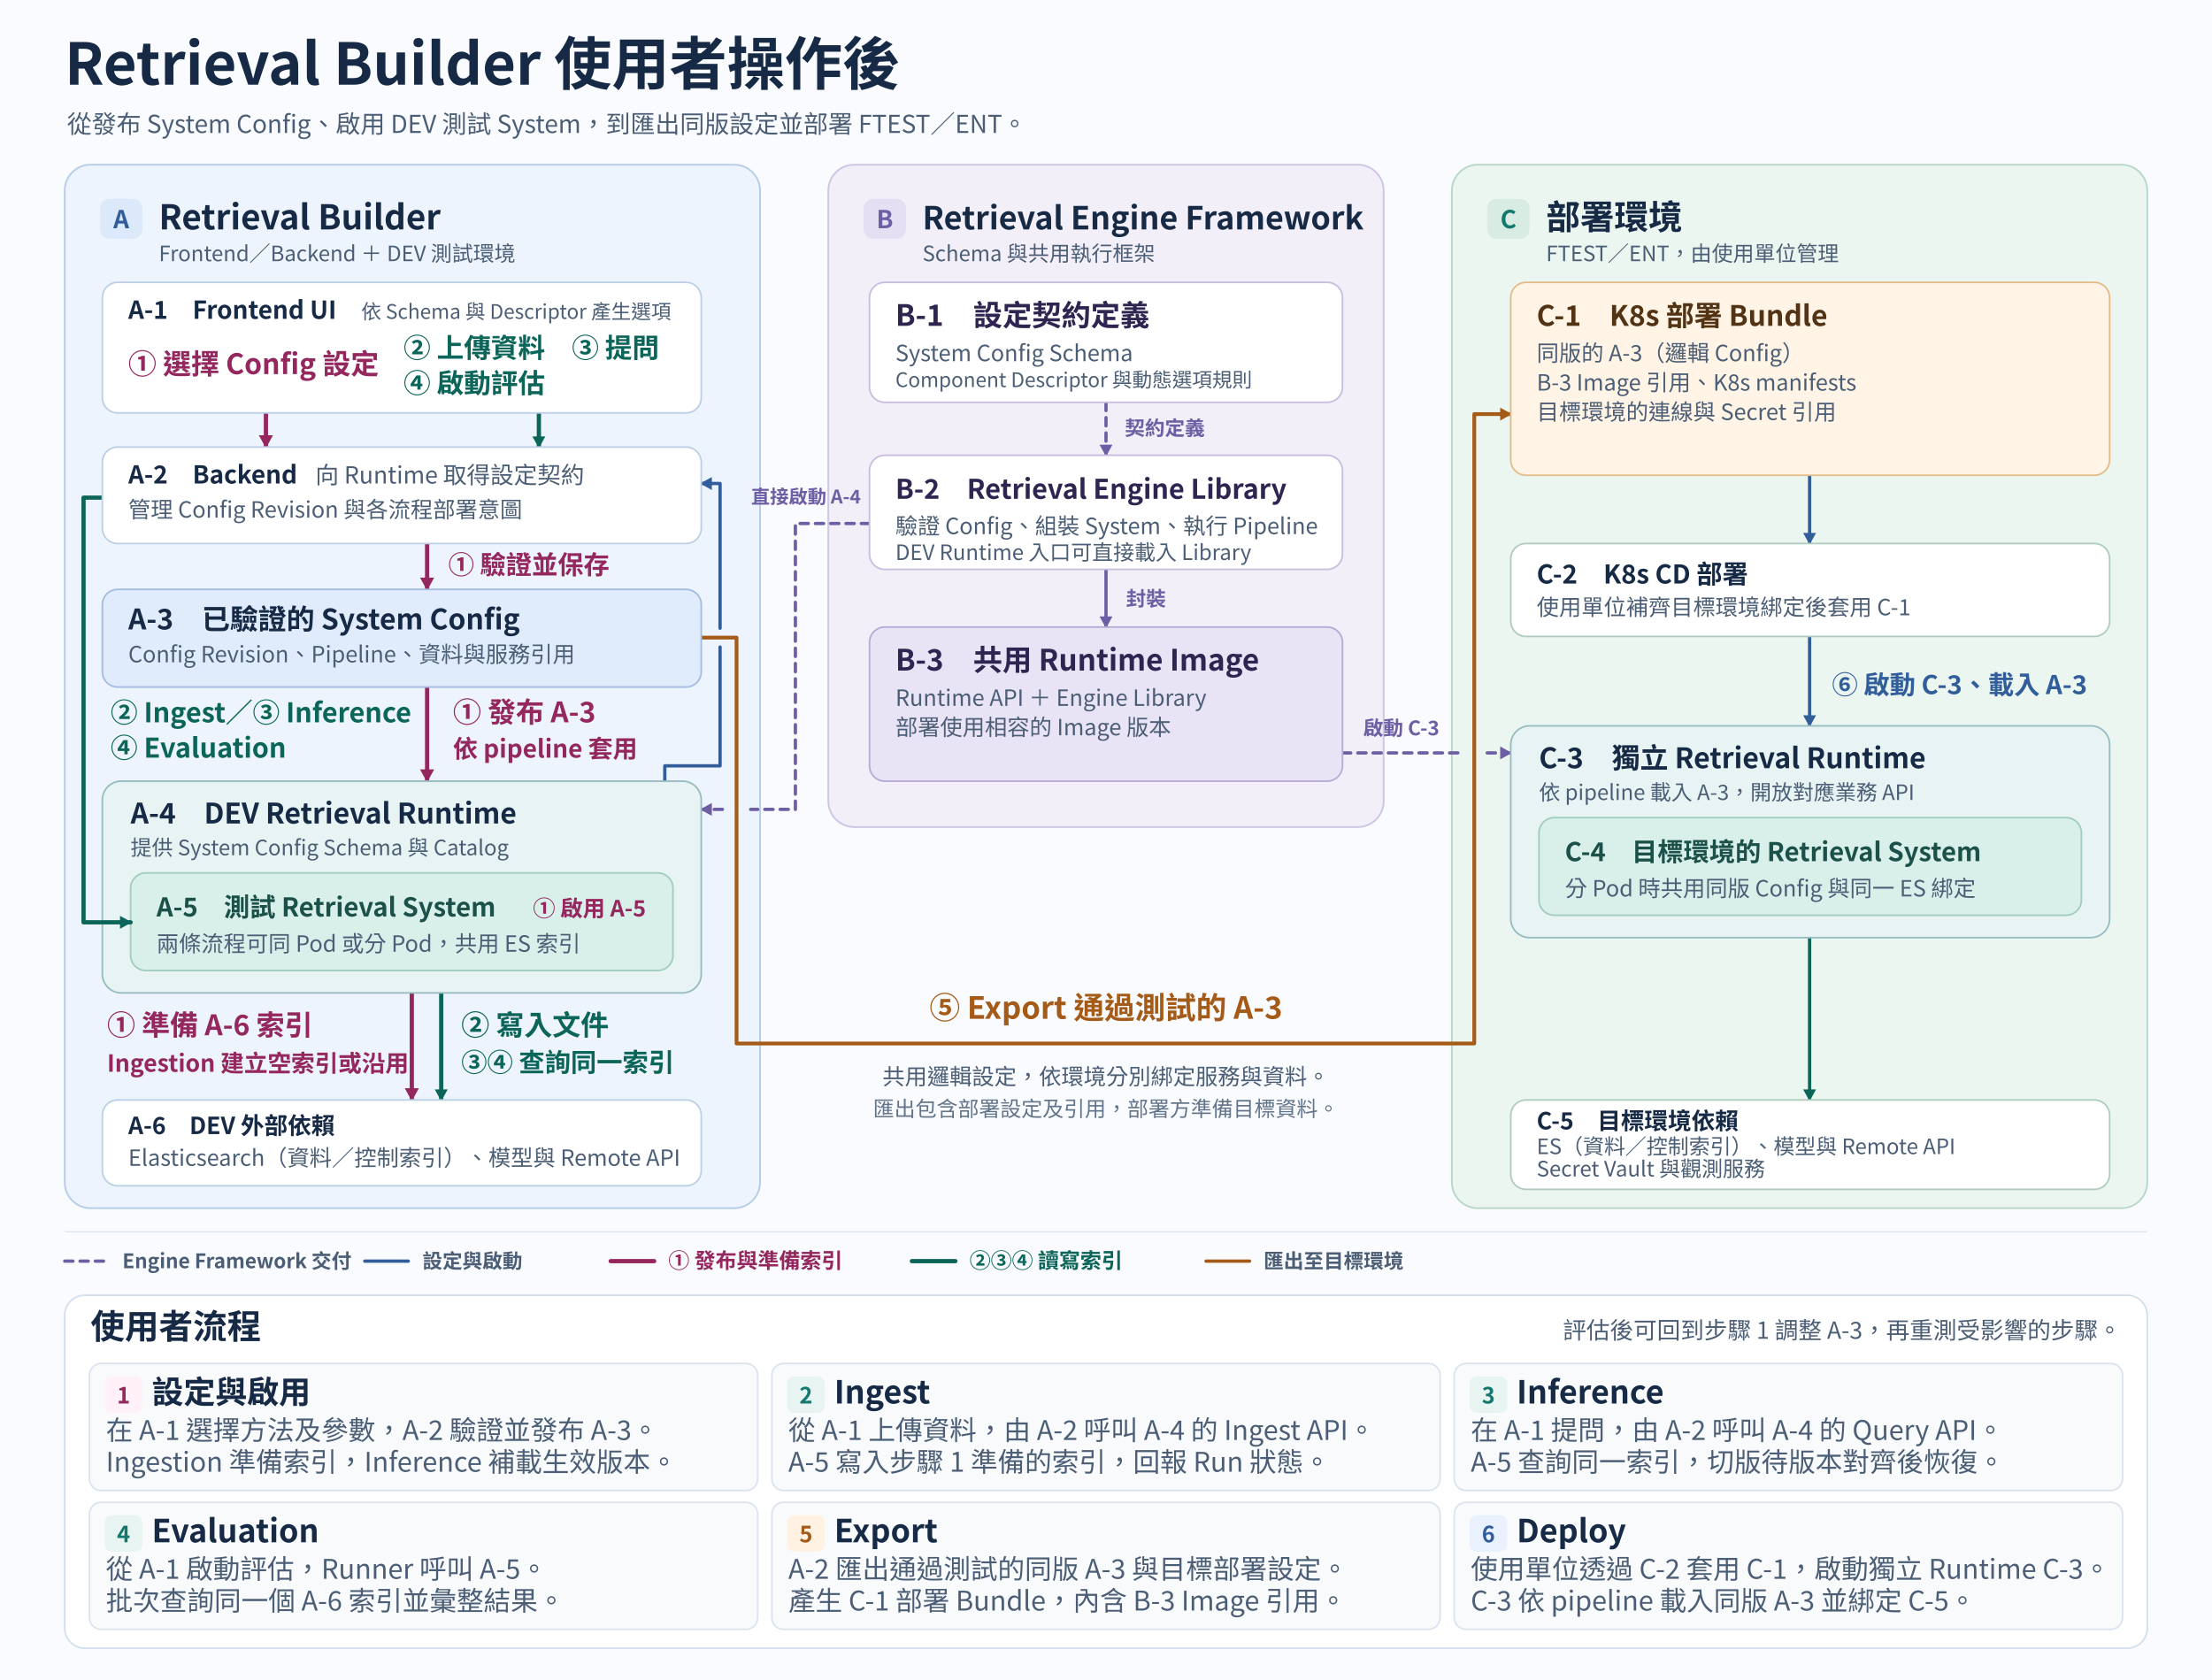
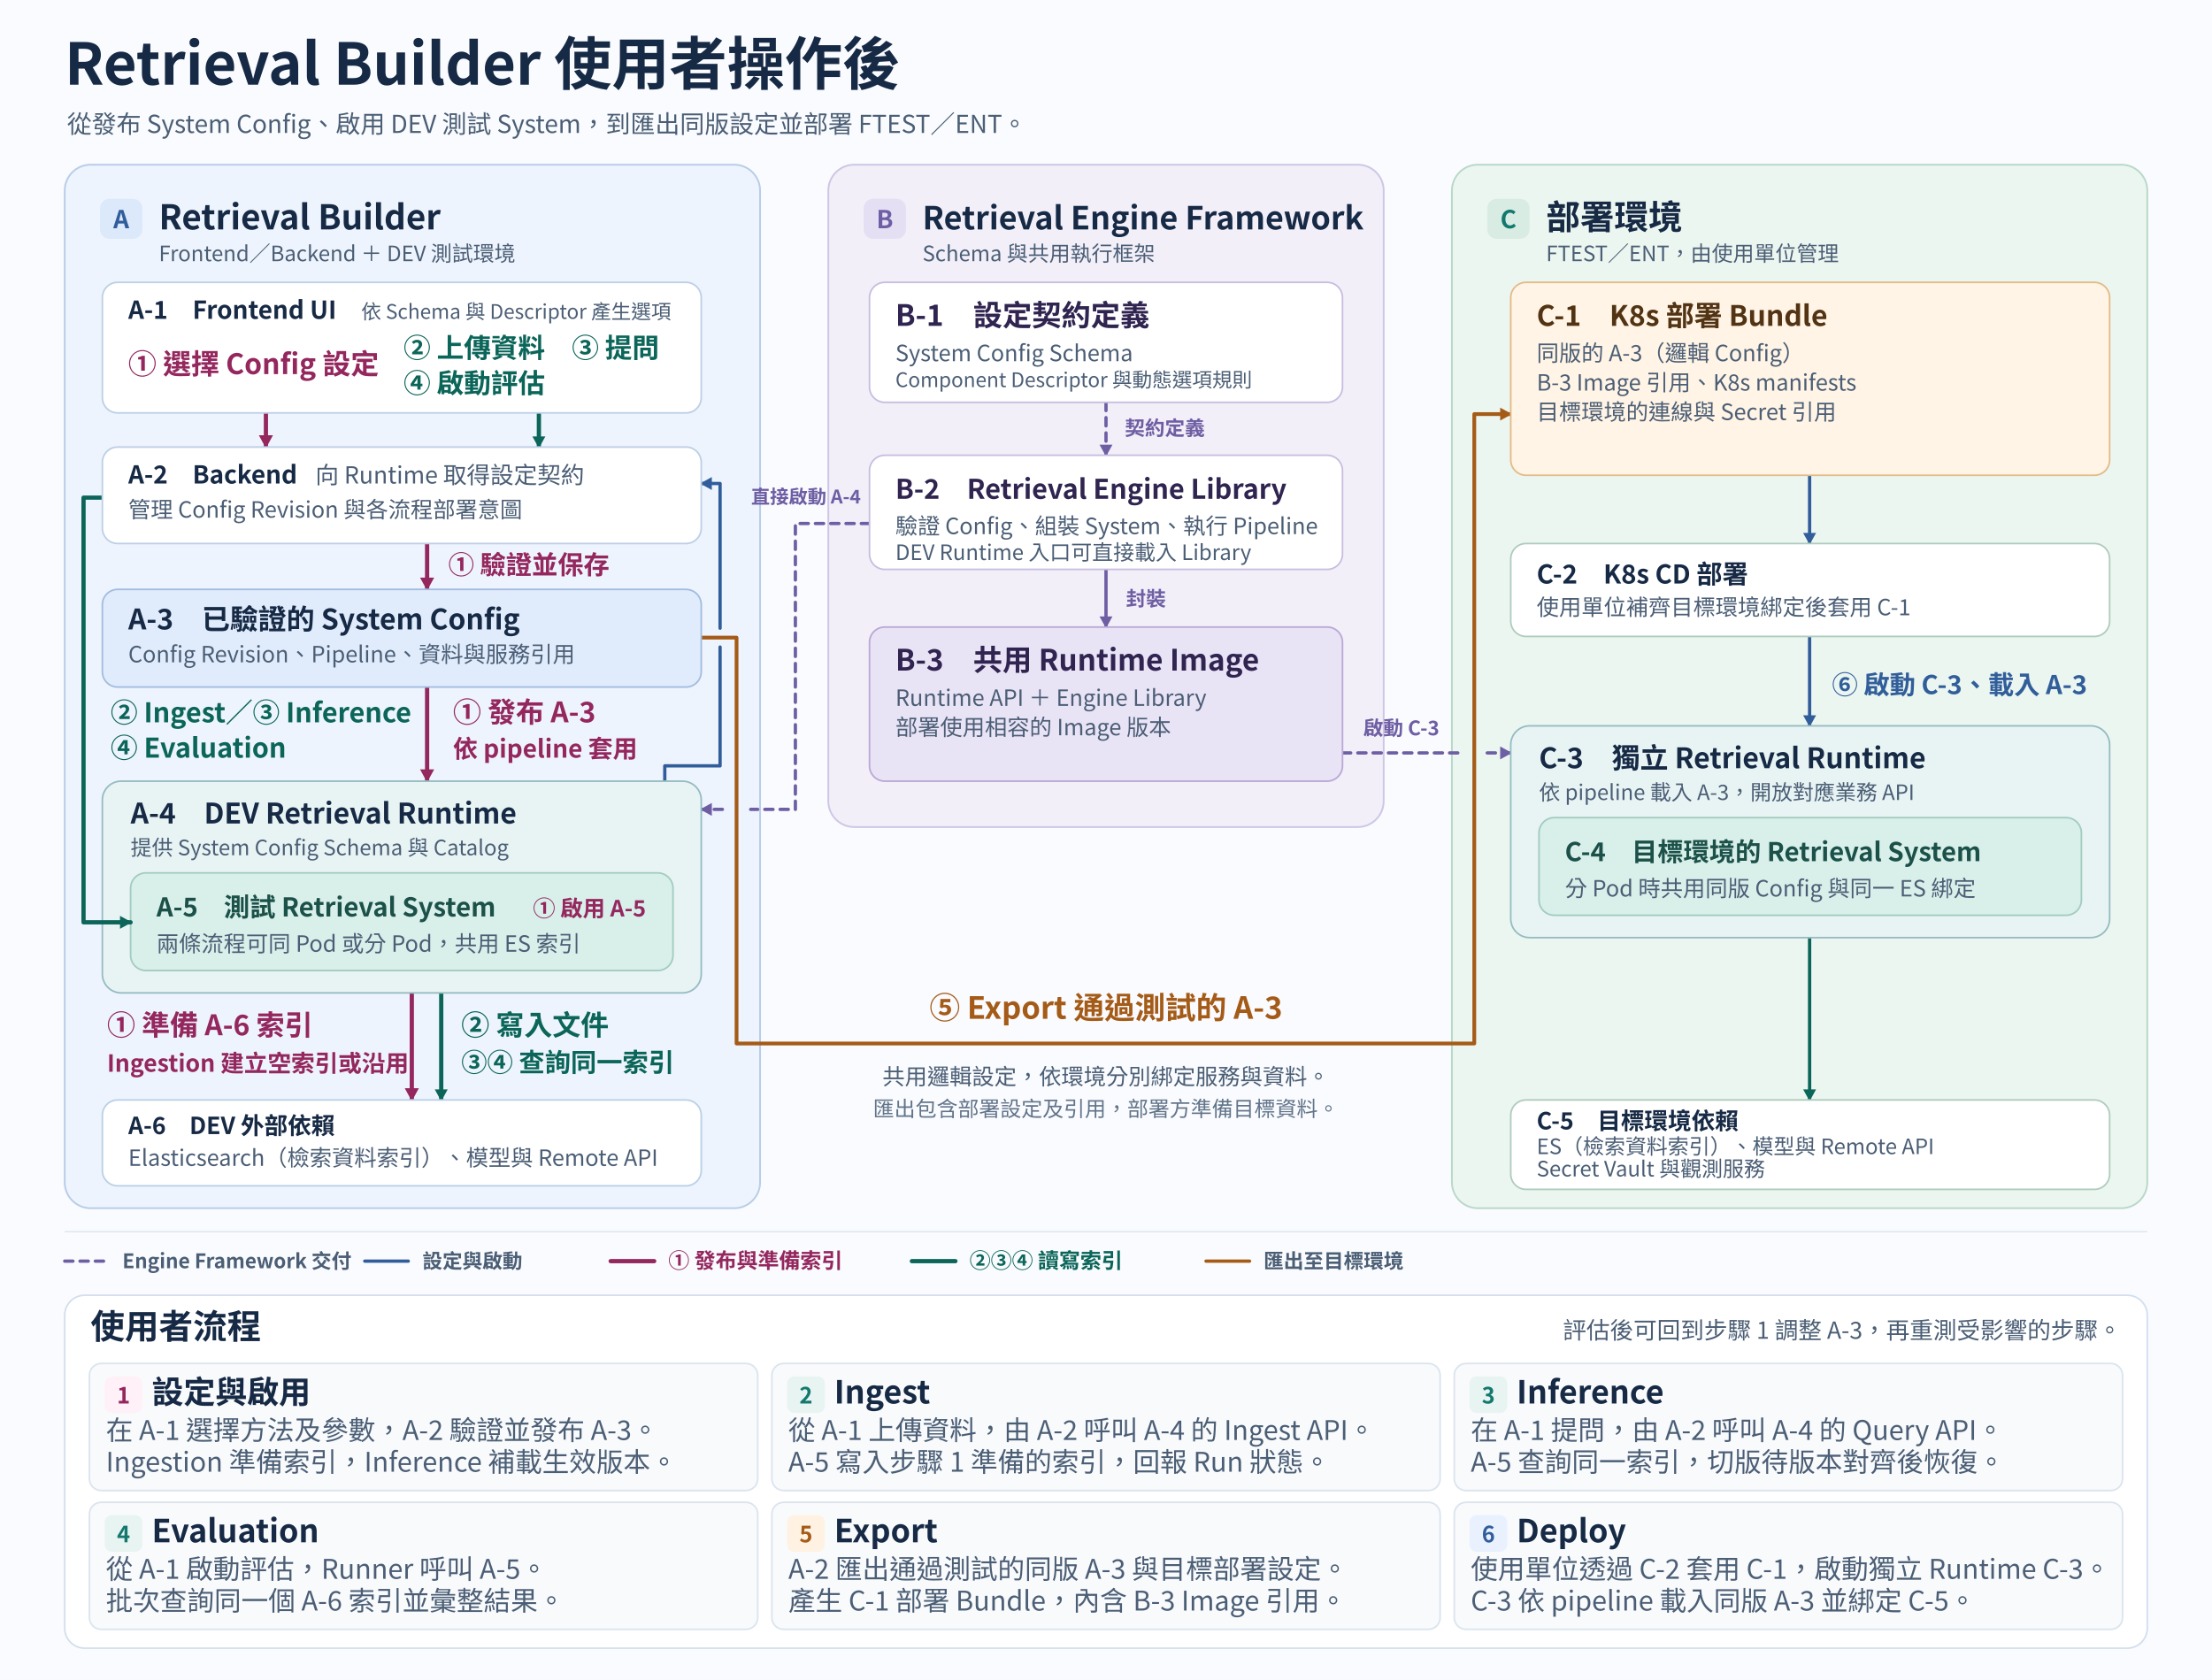
<svg xmlns="http://www.w3.org/2000/svg" width="1880" height="1428" viewBox="0 0 1880 1428" role="img" aria-labelledby="title desc">
  <defs>
    <marker id="arrow-blue" markerWidth="11" markerHeight="11" refX="9" refY="5.5" orient="auto" markerUnits="userSpaceOnUse">
      <path d="M0 0 L10 5.5 L0 11Z" fill="#315e9b" />
    </marker>
    <marker id="arrow-magenta" markerWidth="12" markerHeight="12" refX="10" refY="6" orient="auto" markerUnits="userSpaceOnUse">
      <path d="M0 0 L11 6 L0 12Z" fill="#94275e" />
    </marker>
    <marker id="arrow-purple" markerWidth="11" markerHeight="11" refX="9" refY="5.5" orient="auto" markerUnits="userSpaceOnUse">
      <path d="M0 0 L10 5.5 L0 11Z" fill="#6e5ea3" />
    </marker>
    <marker id="arrow-teal" markerWidth="11" markerHeight="11" refX="9" refY="5.5" orient="auto" markerUnits="userSpaceOnUse">
      <path d="M0 0 L10 5.5 L0 11Z" fill="#0b6559" />
    </marker>
    <marker id="arrow-orange" markerWidth="11" markerHeight="11" refX="9" refY="5.5" orient="auto" markerUnits="userSpaceOnUse">
      <path d="M0 0 L10 5.5 L0 11Z" fill="#a55b18" />
    </marker>
  </defs>
  <style>
text{font-family:'Noto Sans CJK TC','Noto Sans CJK SC',sans-serif;text-rendering:geometricPrecision}
</style>
  <rect x="0" y="0" width="1880" height="1428" rx="0" fill="#f9fbfe" stroke="none" stroke-width="1.4" />
  <text x="55" y="72" fill="#172a45" font-size="49" font-weight="800" text-anchor="start">Retrieval Builder 使用者操作後</text>
  <text x="57" y="113" fill="#4b5e75" font-size="21" font-weight="500" text-anchor="start">從發布 System Config、啟用 DEV 測試 System，到匯出同版設定並部署 FTEST／ENT。</text>
  <g transform="translate(0 -10)">
    <rect x="55" y="150" width="591" height="887" rx="22" fill="#edf4fd" stroke="#b8cde8" stroke-width="1.5" />
    <rect x="85" y="179" width="36" height="34" rx="8" fill="#dbe9fa" stroke="none" stroke-width="1.4" />
    <text x="103" y="204" fill="#315e9b" font-size="21" font-weight="750" text-anchor="middle">A</text>
    <text x="135" y="205" fill="#172a45" font-size="29" font-weight="750" text-anchor="start">Retrieval Builder</text>
    <text x="135" y="232" fill="#4b5e75" font-size="18" font-weight="500" text-anchor="start">Frontend／Backend ＋ DEV 測試環境</text>
    <rect x="704" y="150" width="472" height="563" rx="22" fill="#f2eff9" stroke="#cec6e5" stroke-width="1.5" />
    <rect x="734" y="179" width="36" height="34" rx="8" fill="#e5dff4" stroke="none" stroke-width="1.4" />
    <text x="752" y="204" fill="#6e5ea3" font-size="21" font-weight="750" text-anchor="middle">B</text>
    <text x="784" y="205" fill="#172a45" font-size="27" font-weight="750" text-anchor="start">Retrieval Engine Framework</text>
    <text x="784" y="232" fill="#4b5e75" font-size="18" font-weight="500" text-anchor="start">Schema 與共用執行框架</text>
    <rect x="1234" y="150" width="591" height="887" rx="22" fill="#ecf6f0" stroke="#b9d8ca" stroke-width="1.5" />
    <rect x="1264" y="179" width="36" height="34" rx="8" fill="#d8ece3" stroke="none" stroke-width="1.4" />
    <text x="1282" y="204" fill="#13796f" font-size="21" font-weight="750" text-anchor="middle">C</text>
    <text x="1314" y="205" fill="#172a45" font-size="29" font-weight="750" text-anchor="start">部署環境</text>
    <text x="1314" y="232" fill="#4b5e75" font-size="18" font-weight="500" text-anchor="start">FTEST／ENT，由使用單位管理</text>
    <path d="M565 674 V661 H612 V560 M612 544 V421 H596" fill="none" stroke="#315e9b" stroke-width="2.8" stroke-linecap="round" stroke-linejoin="round" marker-end="url(#arrow-blue)" />
    <path d="M940 352 V397" fill="none" stroke="#6e5ea3" stroke-width="2.8" stroke-linecap="round" stroke-linejoin="round" stroke-dasharray="7 6" marker-end="url(#arrow-purple)" />
    <path d="M226 361 V390" fill="none" stroke="#94275e" stroke-width="3.6" stroke-linecap="round" marker-end="url(#arrow-magenta)" />
    <path d="M458 361 V390" fill="none" stroke="#0b6559" stroke-width="3.6" stroke-linecap="round" marker-end="url(#arrow-teal)" />
    <path d="M363 472 V511" fill="none" stroke="#94275e" stroke-width="3.6" stroke-linecap="round" marker-end="url(#arrow-magenta)" />
    <path d="M363 594 V674" fill="none" stroke="#94275e" stroke-width="3.6" stroke-linecap="round" stroke-linejoin="round" marker-end="url(#arrow-magenta)" />
    <path d="M87 433 H71 V794 H87" fill="none" stroke="#0b6559" stroke-width="3.6" stroke-linecap="round" stroke-linejoin="round" />
    <path d="M940 494 V543" fill="none" stroke="#6e5ea3" stroke-width="2.8" stroke-linecap="round" stroke-linejoin="round" marker-end="url(#arrow-purple)" />
    <path d="M739 455 H676 V698 H638 M614 698 H596" fill="none" stroke="#6e5ea3" stroke-width="2.8" stroke-linecap="round" stroke-linejoin="round" stroke-dasharray="7 6" marker-end="url(#arrow-purple)" />
    <path d="M1141 650 H1242 M1264 650 H1284" fill="none" stroke="#6e5ea3" stroke-width="2.8" stroke-linecap="round" stroke-linejoin="round" stroke-dasharray="7 6" marker-end="url(#arrow-purple)" />
    <path d="M596 552 H626 V897 H1253 V362 H1284" fill="none" stroke="#a55b18" stroke-width="3.2" stroke-linecap="round" stroke-linejoin="round" marker-end="url(#arrow-orange)" />
    <path d="M1538 414 V472" fill="none" stroke="#315e9b" stroke-width="2.8" stroke-linecap="round" stroke-linejoin="round" marker-end="url(#arrow-blue)" />
    <path d="M1538 551 V627" fill="none" stroke="#315e9b" stroke-width="2.8" stroke-linecap="round" stroke-linejoin="round" marker-end="url(#arrow-blue)" />
    <path d="M350 854 V945" fill="none" stroke="#94275e" stroke-width="3.6" stroke-linecap="round" stroke-linejoin="round" marker-end="url(#arrow-magenta)" />
    <path d="M375 854 V945" fill="none" stroke="#0b6559" stroke-width="3.6" stroke-linecap="round" stroke-linejoin="round" marker-end="url(#arrow-teal)" />
    <path d="M1538 807 V945" fill="none" stroke="#0b6559" stroke-width="2.8" stroke-linecap="round" stroke-linejoin="round" marker-end="url(#arrow-teal)" />
    <rect x="87" y="250" width="509" height="111" rx="13" fill="#ffffff" stroke="#bdcfe6" stroke-width="1.4" />
    <text x="109" y="281" fill="#172a45" font-size="21" font-weight="740" text-anchor="start">A-1　Frontend UI</text>
    <text x="307" y="281" fill="#4b5e75" font-size="17" font-weight="500" text-anchor="start">依 Schema 與 Descriptor 產生選項</text>
    <text x="109" y="328" fill="#94275e" font-size="24" font-weight="750">① 選擇 Config 設定</text>
    <text x="343" y="314" fill="#0b6559" font-size="23" font-weight="750">② 上傳資料</text>
    <text x="486" y="314" fill="#0b6559" font-size="23" font-weight="750">③ 提問</text>
    <text x="343" y="344" fill="#0b6559" font-size="23" font-weight="750">④ 啟動評估</text>
    <rect x="87" y="390" width="509" height="82" rx="13" fill="#ffffff" stroke="#bdcfe6" stroke-width="1.4" />
    <text x="109" y="421" fill="#172a45" font-size="21" font-weight="740" text-anchor="start">A-2　Backend</text>
    <text x="268" y="421" fill="#4b5e75" font-size="20" font-weight="500" text-anchor="start">向 Runtime 取得設定契約</text>
    <text x="109" y="450" fill="#4b5e75" font-size="19" font-weight="500" text-anchor="start">管理 Config Revision 與各流程部署意圖</text>
    <rect x="87" y="511" width="509" height="83" rx="13" fill="#e0ecfc" stroke="#a3bce0" stroke-width="1.4" />
    <text x="109" y="545" fill="#172a45" font-size="24" font-weight="720" text-anchor="start">A-3　已驗證的 System Config</text>
    <text x="109" y="573" fill="#4b5e75" font-size="19" font-weight="500" text-anchor="start">Config Revision、Pipeline、資料與服務引用</text>
    <rect x="87" y="674" width="509" height="180" rx="16" fill="#e8f4f4" stroke="#96bcc2" stroke-width="1.4" />
    <text x="111" y="710" fill="#172a45" font-size="24" font-weight="750" text-anchor="start">A-4　DEV Retrieval Runtime</text>
    <text x="111" y="737" fill="#4b5e75" font-size="18" font-weight="500" text-anchor="start">提供 System Config Schema 與 Catalog</text>
    <rect x="111" y="752" width="461" height="83" rx="13" fill="#d8efea" stroke="#a2ccbf" stroke-width="1.4" />
    <text x="133" y="789" fill="#1c5149" font-size="22" font-weight="720" text-anchor="start">A-5　測試 Retrieval System</text>
    <text x="133" y="819" fill="#4b5e75" font-size="19" font-weight="500" text-anchor="start">兩條流程可同 Pod 或分 Pod，共用 ES 索引</text>
    <text x="549" y="789" fill="#94275e" font-size="19" font-weight="750" text-anchor="end">① 啟用 A-5</text>
    <path d="M87 794 H111" fill="none" stroke="#0b6559" stroke-width="3.6" stroke-linecap="round" stroke-linejoin="round" marker-end="url(#arrow-teal)" />
    <rect x="739" y="250" width="402" height="102" rx="13" fill="#ffffff" stroke="#c8bddf" stroke-width="1.4" />
    <text x="761" y="287" fill="#302450" font-size="25" font-weight="720" text-anchor="start">B-1　設定契約定義</text>
    <text x="761" y="317" fill="#4b5e75" font-size="19" font-weight="500" text-anchor="start">System Config Schema</text>
    <text x="761" y="339" fill="#4b5e75" font-size="17" font-weight="500" text-anchor="start">Component Descriptor 與動態選項規則</text>
    <rect x="739" y="397" width="402" height="97" rx="13" fill="#ffffff" stroke="#c8bddf" stroke-width="1.4" />
    <text x="761" y="434" fill="#302450" font-size="23" font-weight="720" text-anchor="start">B-2　Retrieval Engine Library</text>
    <text x="761" y="464" fill="#4b5e75" font-size="19" font-weight="500" text-anchor="start">驗證 Config、組裝 System、執行 Pipeline</text>
    <text x="761" y="486" fill="#4b5e75" font-size="18" font-weight="500" text-anchor="start">DEV Runtime 入口可直接載入 Library</text>
    <rect x="739" y="543" width="402" height="131" rx="13" fill="#e9e3f6" stroke="#b9a9d6" stroke-width="1.4" />
    <text x="761" y="580" fill="#302450" font-size="25" font-weight="720" text-anchor="start">B-3　共用 Runtime Image</text>
    <text x="761" y="610" fill="#4b5e75" font-size="19" font-weight="500" text-anchor="start">Runtime API ＋ Engine Library</text>
    <text x="761" y="635" fill="#4b5e75" font-size="19" font-weight="500" text-anchor="start">部署使用相容的 Image 版本</text>
    <rect x="1284" y="250" width="509" height="164" rx="13" fill="#fff4e5" stroke="#e3bb88" stroke-width="1.4" />
    <text x="1306" y="287" fill="#523314" font-size="24" font-weight="720" text-anchor="start">C-1　K8s 部署 Bundle</text>
    <text x="1306" y="317" fill="#4b5e75" font-size="19" font-weight="500" text-anchor="start">同版的 A-3（邏輯 Config）</text>
    <text x="1306" y="342" fill="#4b5e75" font-size="19" font-weight="500" text-anchor="start">B-3 Image 引用、K8s manifests</text>
    <text x="1306" y="367" fill="#4b5e75" font-size="19" font-weight="500" text-anchor="start">目標環境的連線與 Secret 引用</text>
    <rect x="1284" y="472" width="509" height="79" rx="13" fill="#ffffff" stroke="#afccbd" stroke-width="1.4" />
    <text x="1306" y="506" fill="#172a45" font-size="22" font-weight="720" text-anchor="start">C-2　K8s CD 部署</text>
    <text x="1306" y="533" fill="#4b5e75" font-size="19" font-weight="500" text-anchor="start">使用單位補齊目標環境綁定後套用 C-1</text>
    <rect x="1284" y="627" width="509" height="180" rx="16" fill="#e8f4f4" stroke="#96bcc2" stroke-width="1.4" />
    <text x="1308" y="663" fill="#172a45" font-size="24" font-weight="750" text-anchor="start">C-3　獨立 Retrieval Runtime</text>
    <text x="1308" y="690" fill="#4b5e75" font-size="18" font-weight="500" text-anchor="start">依 pipeline 載入 A-3，開放對應業務 API</text>
    <rect x="1308" y="705" width="461" height="83" rx="13" fill="#d8efea" stroke="#a2ccbf" stroke-width="1.4" />
    <text x="1330" y="742" fill="#1c5149" font-size="22" font-weight="720" text-anchor="start">C-4　目標環境的 Retrieval System</text>
    <text x="1330" y="772" fill="#4b5e75" font-size="19" font-weight="500" text-anchor="start">分 Pod 時共用同版 Config 與同一 ES 綁定</text>
    <rect x="87" y="945" width="509" height="73" rx="13" fill="#ffffff" stroke="#bad0e7" stroke-width="1.4" />
    <text x="109" y="974" fill="#172a45" font-size="20" font-weight="720" text-anchor="start">A-6　DEV 外部依賴</text>
-     <text x="109" y="1001" fill="#4b5e75" font-size="19" font-weight="500" text-anchor="start">Elasticsearch（資料／控制索引）、模型與 Remote API</text>
+     <text x="109" y="1001" fill="#4b5e75" font-size="19" font-weight="500" text-anchor="start">Elasticsearch（檢索資料索引）、模型與 Remote API</text>
    <rect x="1284" y="945" width="509" height="76" rx="13" fill="#ffffff" stroke="#afccbd" stroke-width="1.4" />
    <text x="1306" y="970" fill="#172a45" font-size="20" font-weight="720" text-anchor="start">C-5　目標環境依賴</text>
-     <text x="1306" y="991" fill="#4b5e75" font-size="18" font-weight="500" text-anchor="start">ES（資料／控制索引）、模型與 Remote API</text>
+     <text x="1306" y="991" fill="#4b5e75" font-size="18" font-weight="500" text-anchor="start">ES（檢索資料索引）、模型與 Remote API</text>
    <text x="1306" y="1010" fill="#4b5e75" font-size="18" font-weight="500" text-anchor="start">Secret Vault 與觀測服務</text>
    <text x="956" y="380" fill="#6e5ea3" font-size="17" font-weight="650" text-anchor="start">契約定義</text>
    <text x="381" y="498" fill="#94275e" font-size="22" font-weight="700">① 驗證並保存</text>
    <text x="94" y="624" fill="#0b6559" font-size="23" font-weight="750">② Ingest／③ Inference</text>
    <text x="94" y="654" fill="#0b6559" font-size="23" font-weight="750">④ Evaluation</text>
    <text x="385" y="624" fill="#94275e" font-size="24" font-weight="750">① 發布 A-3</text>
    <text x="385" y="654" fill="#94275e" font-size="21" font-weight="650">依 pipeline 套用</text>
    <text x="91" y="890" fill="#94275e" font-size="24" font-weight="750">① 準備 A-6 索引</text>
    <text x="91" y="921" fill="#94275e" font-size="20" font-weight="650">Ingestion 建立空索引或沿用</text>
    <text x="392" y="890" fill="#0b6559" font-size="24" font-weight="750">② 寫入文件</text>
    <text x="392" y="921" fill="#0b6559" font-size="22" font-weight="700">③④ 查詢同一索引</text>
    <text x="957" y="525" fill="#6e5ea3" font-size="17" font-weight="640" text-anchor="start">封裝</text>
    <text x="685" y="438" fill="#6e5ea3" font-size="16" font-weight="680" text-anchor="middle">直接啟動 A-4</text>
    <text x="1191" y="635" fill="#6e5ea3" font-size="17" font-weight="680" text-anchor="middle">啟動 C-3</text>
    <text x="1557" y="600" fill="#315e9b" font-size="22" font-weight="750">⑥ 啟動 C-3、載入 A-3</text>
    <text x="940" y="876" fill="#a55b18" font-size="26" font-weight="750" text-anchor="middle">⑤ Export 通過測試的 A-3</text>
    <text x="940" y="932" fill="#4b5e75" font-size="19" font-weight="520" text-anchor="middle">共用邏輯設定，依環境分別綁定服務與資料。</text>
    <text x="940" y="959" fill="#62748a" font-size="18" font-weight="500" text-anchor="middle">匯出包含部署設定及引用，部署方準備目標資料。</text>
    <path d="M55 1057 H1825" stroke="#dbe4ee" />
    <path d="M55 1082 H92" fill="none" stroke="#6e5ea3" stroke-width="2.8" stroke-linecap="round" stroke-linejoin="round" stroke-dasharray="7 6" />
    <text x="104" y="1088" fill="#4b5e75" font-size="17" font-weight="580" text-anchor="start">Engine Framework 交付</text>
    <path d="M310 1082 H347" fill="none" stroke="#315e9b" stroke-width="2.8" stroke-linecap="round" stroke-linejoin="round" />
    <text x="359" y="1088" fill="#4b5e75" font-size="17" font-weight="580" text-anchor="start">設定與啟動</text>
    <path d="M519 1082 H556" fill="none" stroke="#94275e" stroke-width="3.6" stroke-linecap="round" />
    <text x="568" y="1088" fill="#94275e" font-size="18" font-weight="700" text-anchor="start">① 發布與準備索引</text>
    <path d="M775 1082 H812" fill="none" stroke="#0b6559" stroke-width="3.6" stroke-linecap="round" />
    <text x="824" y="1088" fill="#0b6559" font-size="18" font-weight="700" text-anchor="start">②③④ 讀寫索引</text>
    <path d="M1025 1082 H1062" fill="none" stroke="#a55b18" stroke-width="2.8" stroke-linecap="round" />
    <text x="1074" y="1088" fill="#4b5e75" font-size="17" font-weight="580" text-anchor="start">匯出至目標環境</text>
  </g>
  <g transform="translate(0 961)">
    <rect x="55" y="140" width="1770" height="300" rx="17" fill="#ffffff" stroke="#d3dfed" stroke-width="1.4" />
    <text x="77" y="177" fill="#172a45" font-size="29" font-weight="750" text-anchor="start">使用者流程</text>
    <text x="1803" y="177" fill="#4b5e75" font-size="20" font-weight="540" text-anchor="end">評估後可回到步驟 1 調整 A-3，再重測受影響的步驟。</text>
    <rect x="76" y="198" width="568" height="108" rx="10" fill="#f8fafc" stroke="#dbe4ee" stroke-width="1.4" />
    <rect x="89" y="209" width="32" height="31" rx="6" fill="#fff1f7" stroke="none" stroke-width="1.4" />
    <text x="105" y="232" fill="#94275e" font-size="19" font-weight="750" text-anchor="middle">1</text>
    <text x="129" y="232" fill="#172a45" font-size="27" font-weight="750" text-anchor="start">設定與啟用</text>
    <text x="90" y="263" fill="#4b5e75" font-size="23" font-weight="500" text-anchor="start">在 A-1 選擇方法及參數，A-2 驗證並發布 A-3。</text>
    <text x="90" y="290" fill="#4b5e75" font-size="23" font-weight="500" text-anchor="start">Ingestion 準備索引，Inference 補載生效版本。</text>
    <rect x="656" y="198" width="568" height="108" rx="10" fill="#f8fafc" stroke="#dbe4ee" stroke-width="1.4" />
    <rect x="669" y="209" width="32" height="31" rx="6" fill="#e8f4f1" stroke="none" stroke-width="1.4" />
    <text x="685" y="232" fill="#13796f" font-size="19" font-weight="750" text-anchor="middle">2</text>
    <text x="709" y="232" fill="#172a45" font-size="27" font-weight="750" text-anchor="start">Ingest</text>
    <text x="670" y="263" fill="#4b5e75" font-size="23" font-weight="500" text-anchor="start">從 A-1 上傳資料，由 A-2 呼叫 A-4 的 Ingest API。</text>
    <text x="670" y="290" fill="#4b5e75" font-size="23" font-weight="500" text-anchor="start">A-5 寫入步驟 1 準備的索引，回報 Run 狀態。</text>
    <rect x="1236" y="198" width="568" height="108" rx="10" fill="#f8fafc" stroke="#dbe4ee" stroke-width="1.4" />
    <rect x="1249" y="209" width="32" height="31" rx="6" fill="#e8f4f1" stroke="none" stroke-width="1.4" />
    <text x="1265" y="232" fill="#13796f" font-size="19" font-weight="750" text-anchor="middle">3</text>
    <text x="1289" y="232" fill="#172a45" font-size="27" font-weight="750" text-anchor="start">Inference</text>
    <text x="1250" y="263" fill="#4b5e75" font-size="23" font-weight="500" text-anchor="start">在 A-1 提問，由 A-2 呼叫 A-4 的 Query API。</text>
    <text x="1250" y="290" fill="#4b5e75" font-size="23" font-weight="500" text-anchor="start">A-5 查詢同一索引，切版待版本對齊後恢復。</text>
    <rect x="76" y="316" width="568" height="108" rx="10" fill="#f8fafc" stroke="#dbe4ee" stroke-width="1.4" />
    <rect x="89" y="327" width="32" height="31" rx="6" fill="#e8f4f1" stroke="none" stroke-width="1.4" />
    <text x="105" y="350" fill="#13796f" font-size="19" font-weight="750" text-anchor="middle">4</text>
    <text x="129" y="350" fill="#172a45" font-size="27" font-weight="750" text-anchor="start">Evaluation</text>
    <text x="90" y="381" fill="#4b5e75" font-size="23" font-weight="500" text-anchor="start">從 A-1 啟動評估，Runner 呼叫 A-5。</text>
    <text x="90" y="408" fill="#4b5e75" font-size="23" font-weight="500" text-anchor="start">批次查詢同一個 A-6 索引並彙整結果。</text>
    <rect x="656" y="316" width="568" height="108" rx="10" fill="#f8fafc" stroke="#dbe4ee" stroke-width="1.4" />
    <rect x="669" y="327" width="32" height="31" rx="6" fill="#fff2e2" stroke="none" stroke-width="1.4" />
    <text x="685" y="350" fill="#a55b18" font-size="19" font-weight="750" text-anchor="middle">5</text>
    <text x="709" y="350" fill="#172a45" font-size="27" font-weight="750" text-anchor="start">Export</text>
    <text x="670" y="381" fill="#4b5e75" font-size="23" font-weight="500" text-anchor="start">A-2 匯出通過測試的同版 A-3 與目標部署設定。</text>
    <text x="670" y="408" fill="#4b5e75" font-size="23" font-weight="500" text-anchor="start">產生 C-1 部署 Bundle，內含 B-3 Image 引用。</text>
    <rect x="1236" y="316" width="568" height="108" rx="10" fill="#f8fafc" stroke="#dbe4ee" stroke-width="1.4" />
    <rect x="1249" y="327" width="32" height="31" rx="6" fill="#e9f1ff" stroke="none" stroke-width="1.4" />
    <text x="1265" y="350" fill="#315e9b" font-size="19" font-weight="750" text-anchor="middle">6</text>
    <text x="1289" y="350" fill="#172a45" font-size="27" font-weight="750" text-anchor="start">Deploy</text>
    <text x="1250" y="381" fill="#4b5e75" font-size="23" font-weight="500" text-anchor="start">使用單位透過 C-2 套用 C-1，啟動獨立 Runtime C-3。</text>
    <text x="1250" y="408" fill="#4b5e75" font-size="23" font-weight="500" text-anchor="start">C-3 依 pipeline 載入同版 A-3 並綁定 C-5。</text>
  </g>
</svg>
